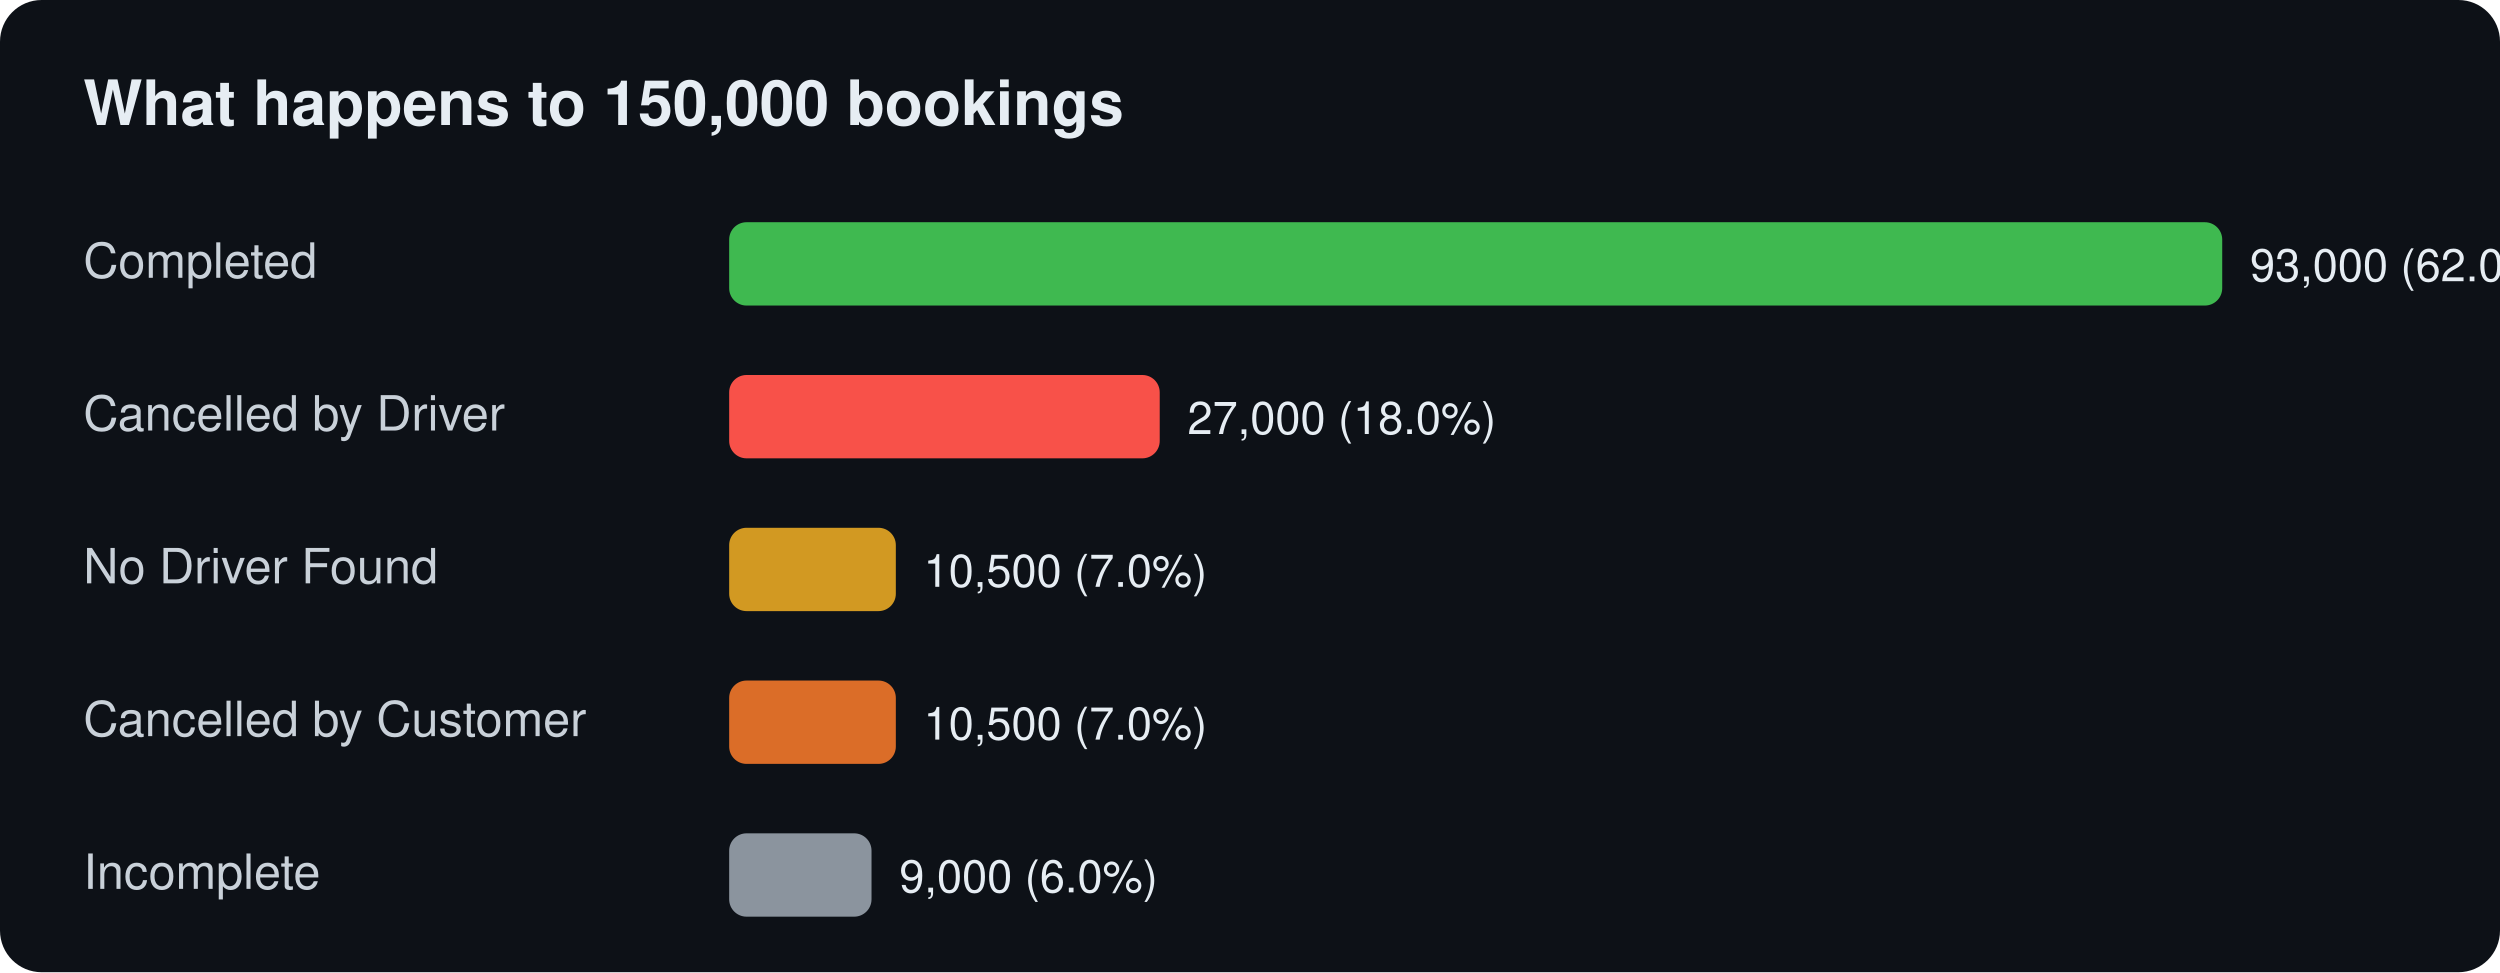
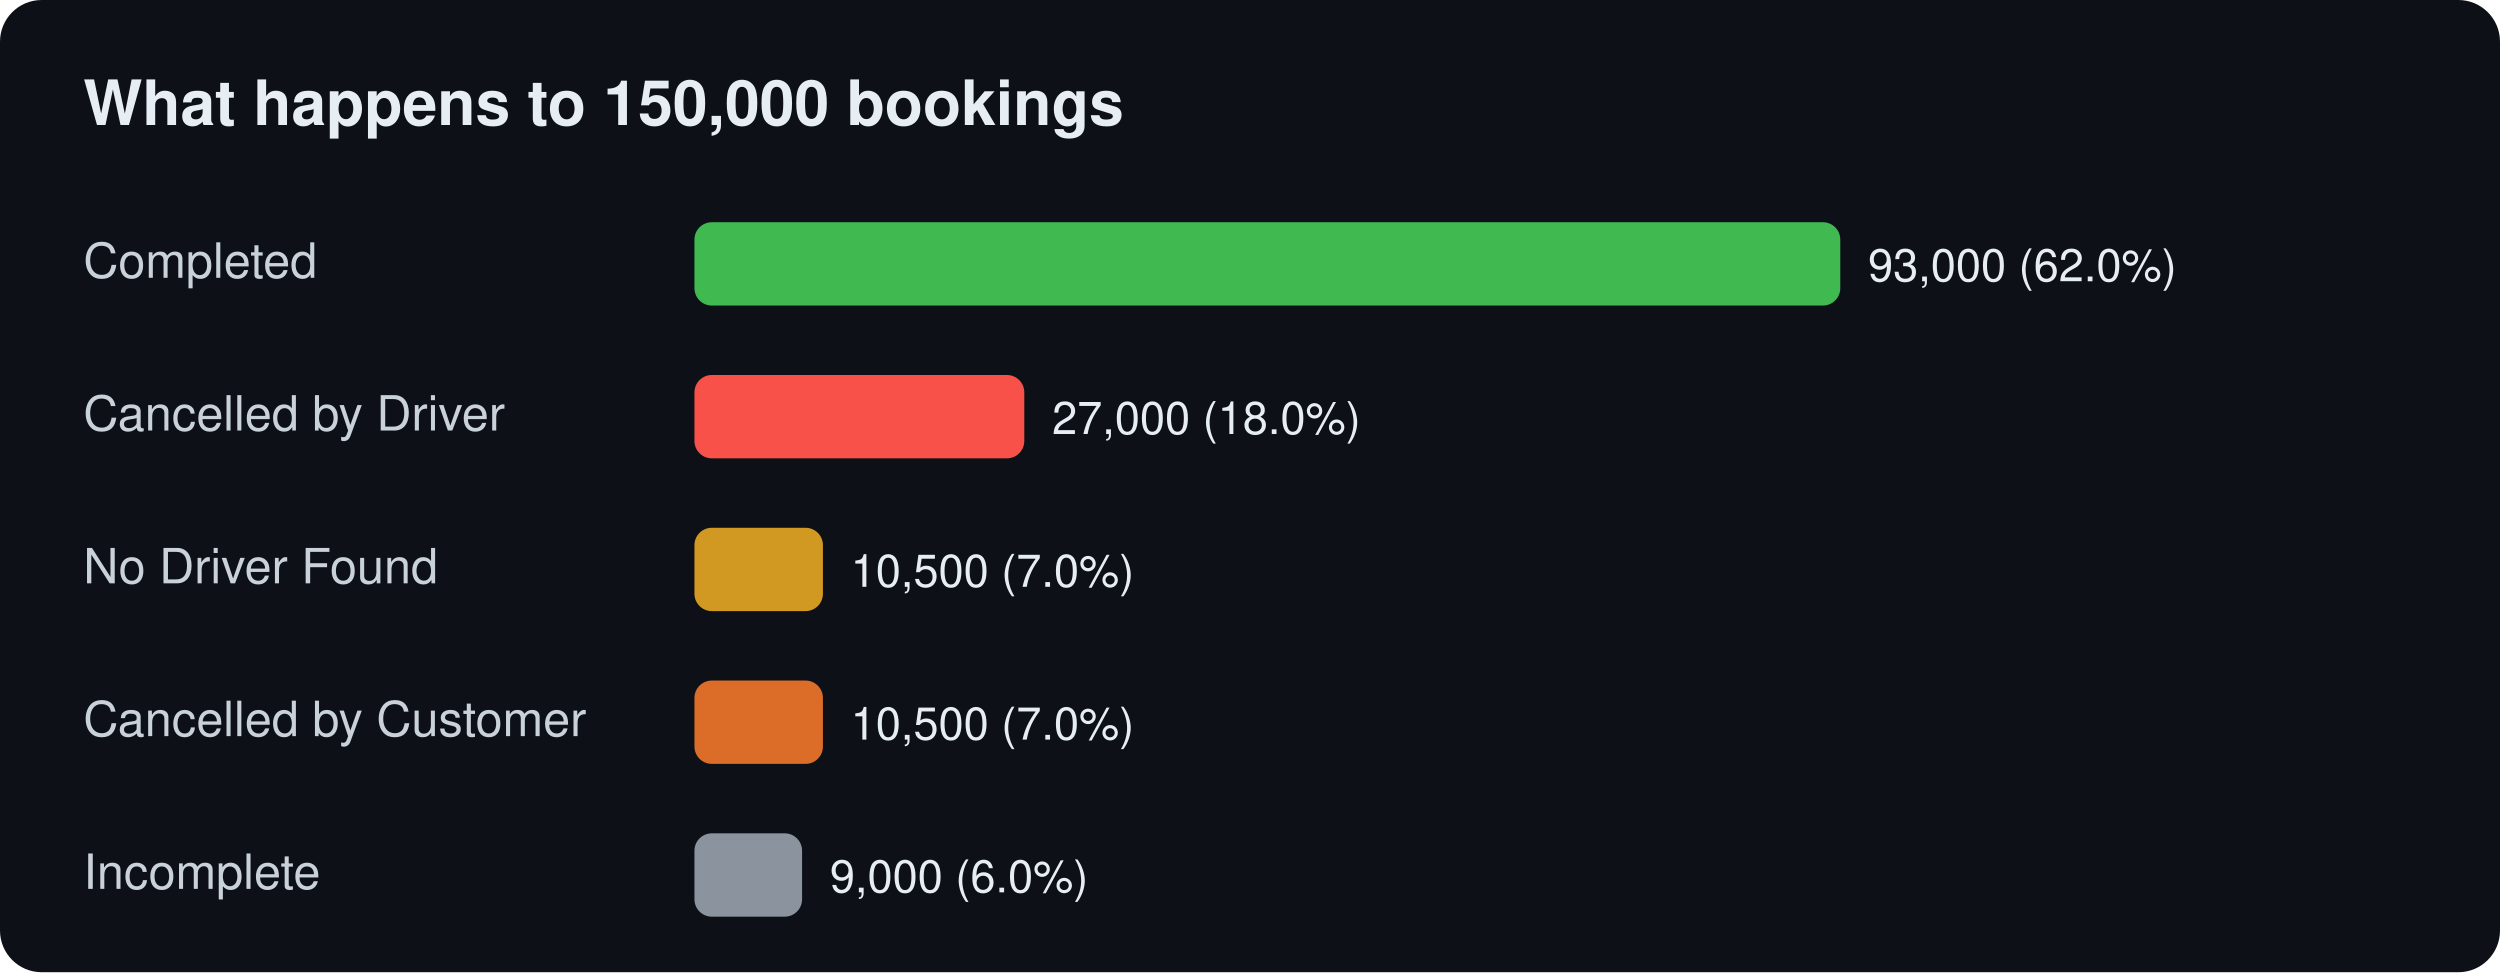
<svg xmlns="http://www.w3.org/2000/svg" width="720" height="280" viewBox="0 0 720 280" font-family="-apple-system,Segoe UI,Helvetica,Arial,sans-serif">
  <rect width="720" height="280" rx="12" fill="#0d1117" />
  <text x="24" y="36" fill="#e6edf3" font-size="18" font-weight="600">What happens to 150,000 bookings</text>
  <text x="24" y="80" fill="#c9d1d9" font-size="14">Completed</text>
-   <rect x="210" y="64" width="430" height="24" rx="5" fill="#3fb950" />
-   <text x="648" y="81" fill="#e6edf3" font-size="13">93,000 (62.0%)</text>
+   <rect x="200" y="64" width="330" height="24" rx="5" fill="#3fb950" />
+   <text x="538" y="81" fill="#e6edf3" font-size="13">93,000 (62.0%)</text>
  <text x="24" y="124" fill="#c9d1d9" font-size="14">Cancelled by Driver</text>
-   <rect x="210" y="108" width="124" height="24" rx="5" fill="#f85149" />
-   <text x="342" y="125" fill="#e6edf3" font-size="13">27,000 (18.0%)</text>
+   <rect x="200" y="108" width="95" height="24" rx="5" fill="#f85149" />
+   <text x="303" y="125" fill="#e6edf3" font-size="13">27,000 (18.0%)</text>
  <text x="24" y="168" fill="#c9d1d9" font-size="14">No Driver Found</text>
-   <rect x="210" y="152" width="48" height="24" rx="5" fill="#d29922" />
-   <text x="266" y="169" fill="#e6edf3" font-size="13">10,500 (7.0%)</text>
+   <rect x="200" y="152" width="37" height="24" rx="5" fill="#d29922" />
+   <text x="245" y="169" fill="#e6edf3" font-size="13">10,500 (7.0%)</text>
  <text x="24" y="212" fill="#c9d1d9" font-size="14">Cancelled by Customer</text>
-   <rect x="210" y="196" width="48" height="24" rx="5" fill="#db6d28" />
-   <text x="266" y="213" fill="#e6edf3" font-size="13">10,500 (7.0%)</text>
+   <rect x="200" y="196" width="37" height="24" rx="5" fill="#db6d28" />
+   <text x="245" y="213" fill="#e6edf3" font-size="13">10,500 (7.0%)</text>
  <text x="24" y="256" fill="#c9d1d9" font-size="14">Incomplete</text>
-   <rect x="210" y="240" width="41" height="24" rx="5" fill="#8b949e" />
-   <text x="259" y="257" fill="#e6edf3" font-size="13">9,000 (6.0%)</text>
+   <rect x="200" y="240" width="31" height="24" rx="5" fill="#8b949e" />
+   <text x="239" y="257" fill="#e6edf3" font-size="13">9,000 (6.0%)</text>
</svg>
